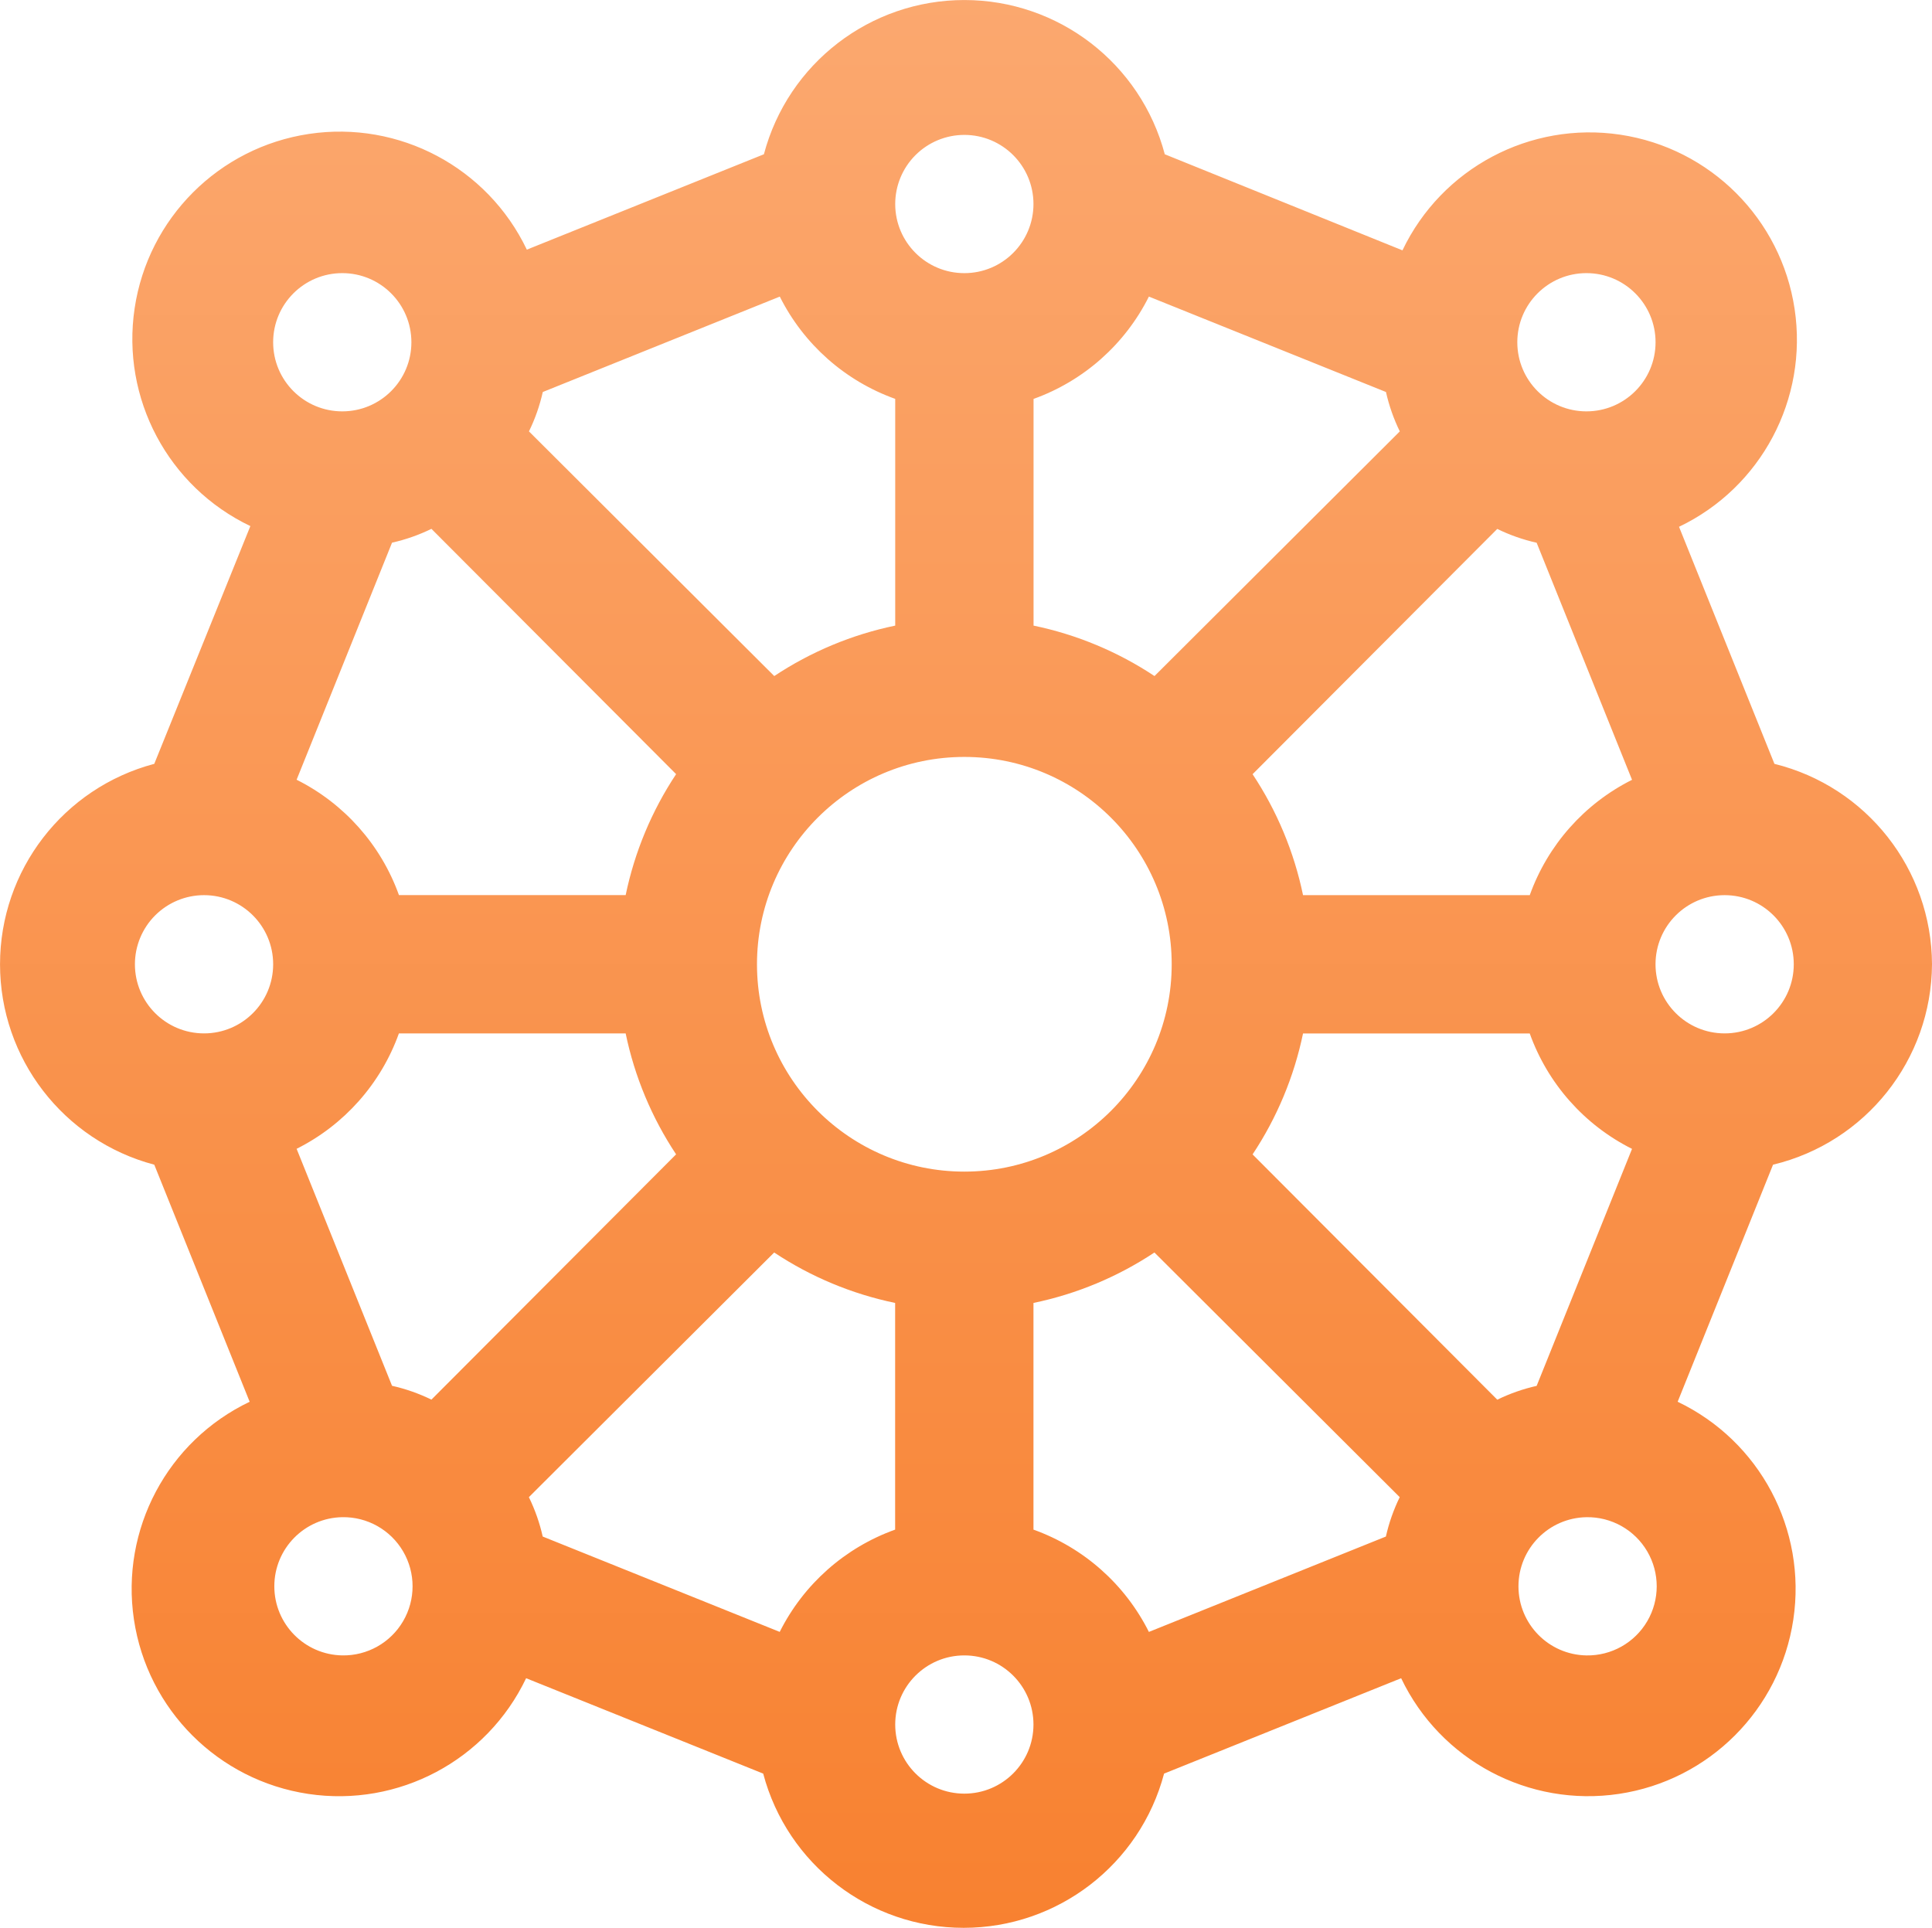
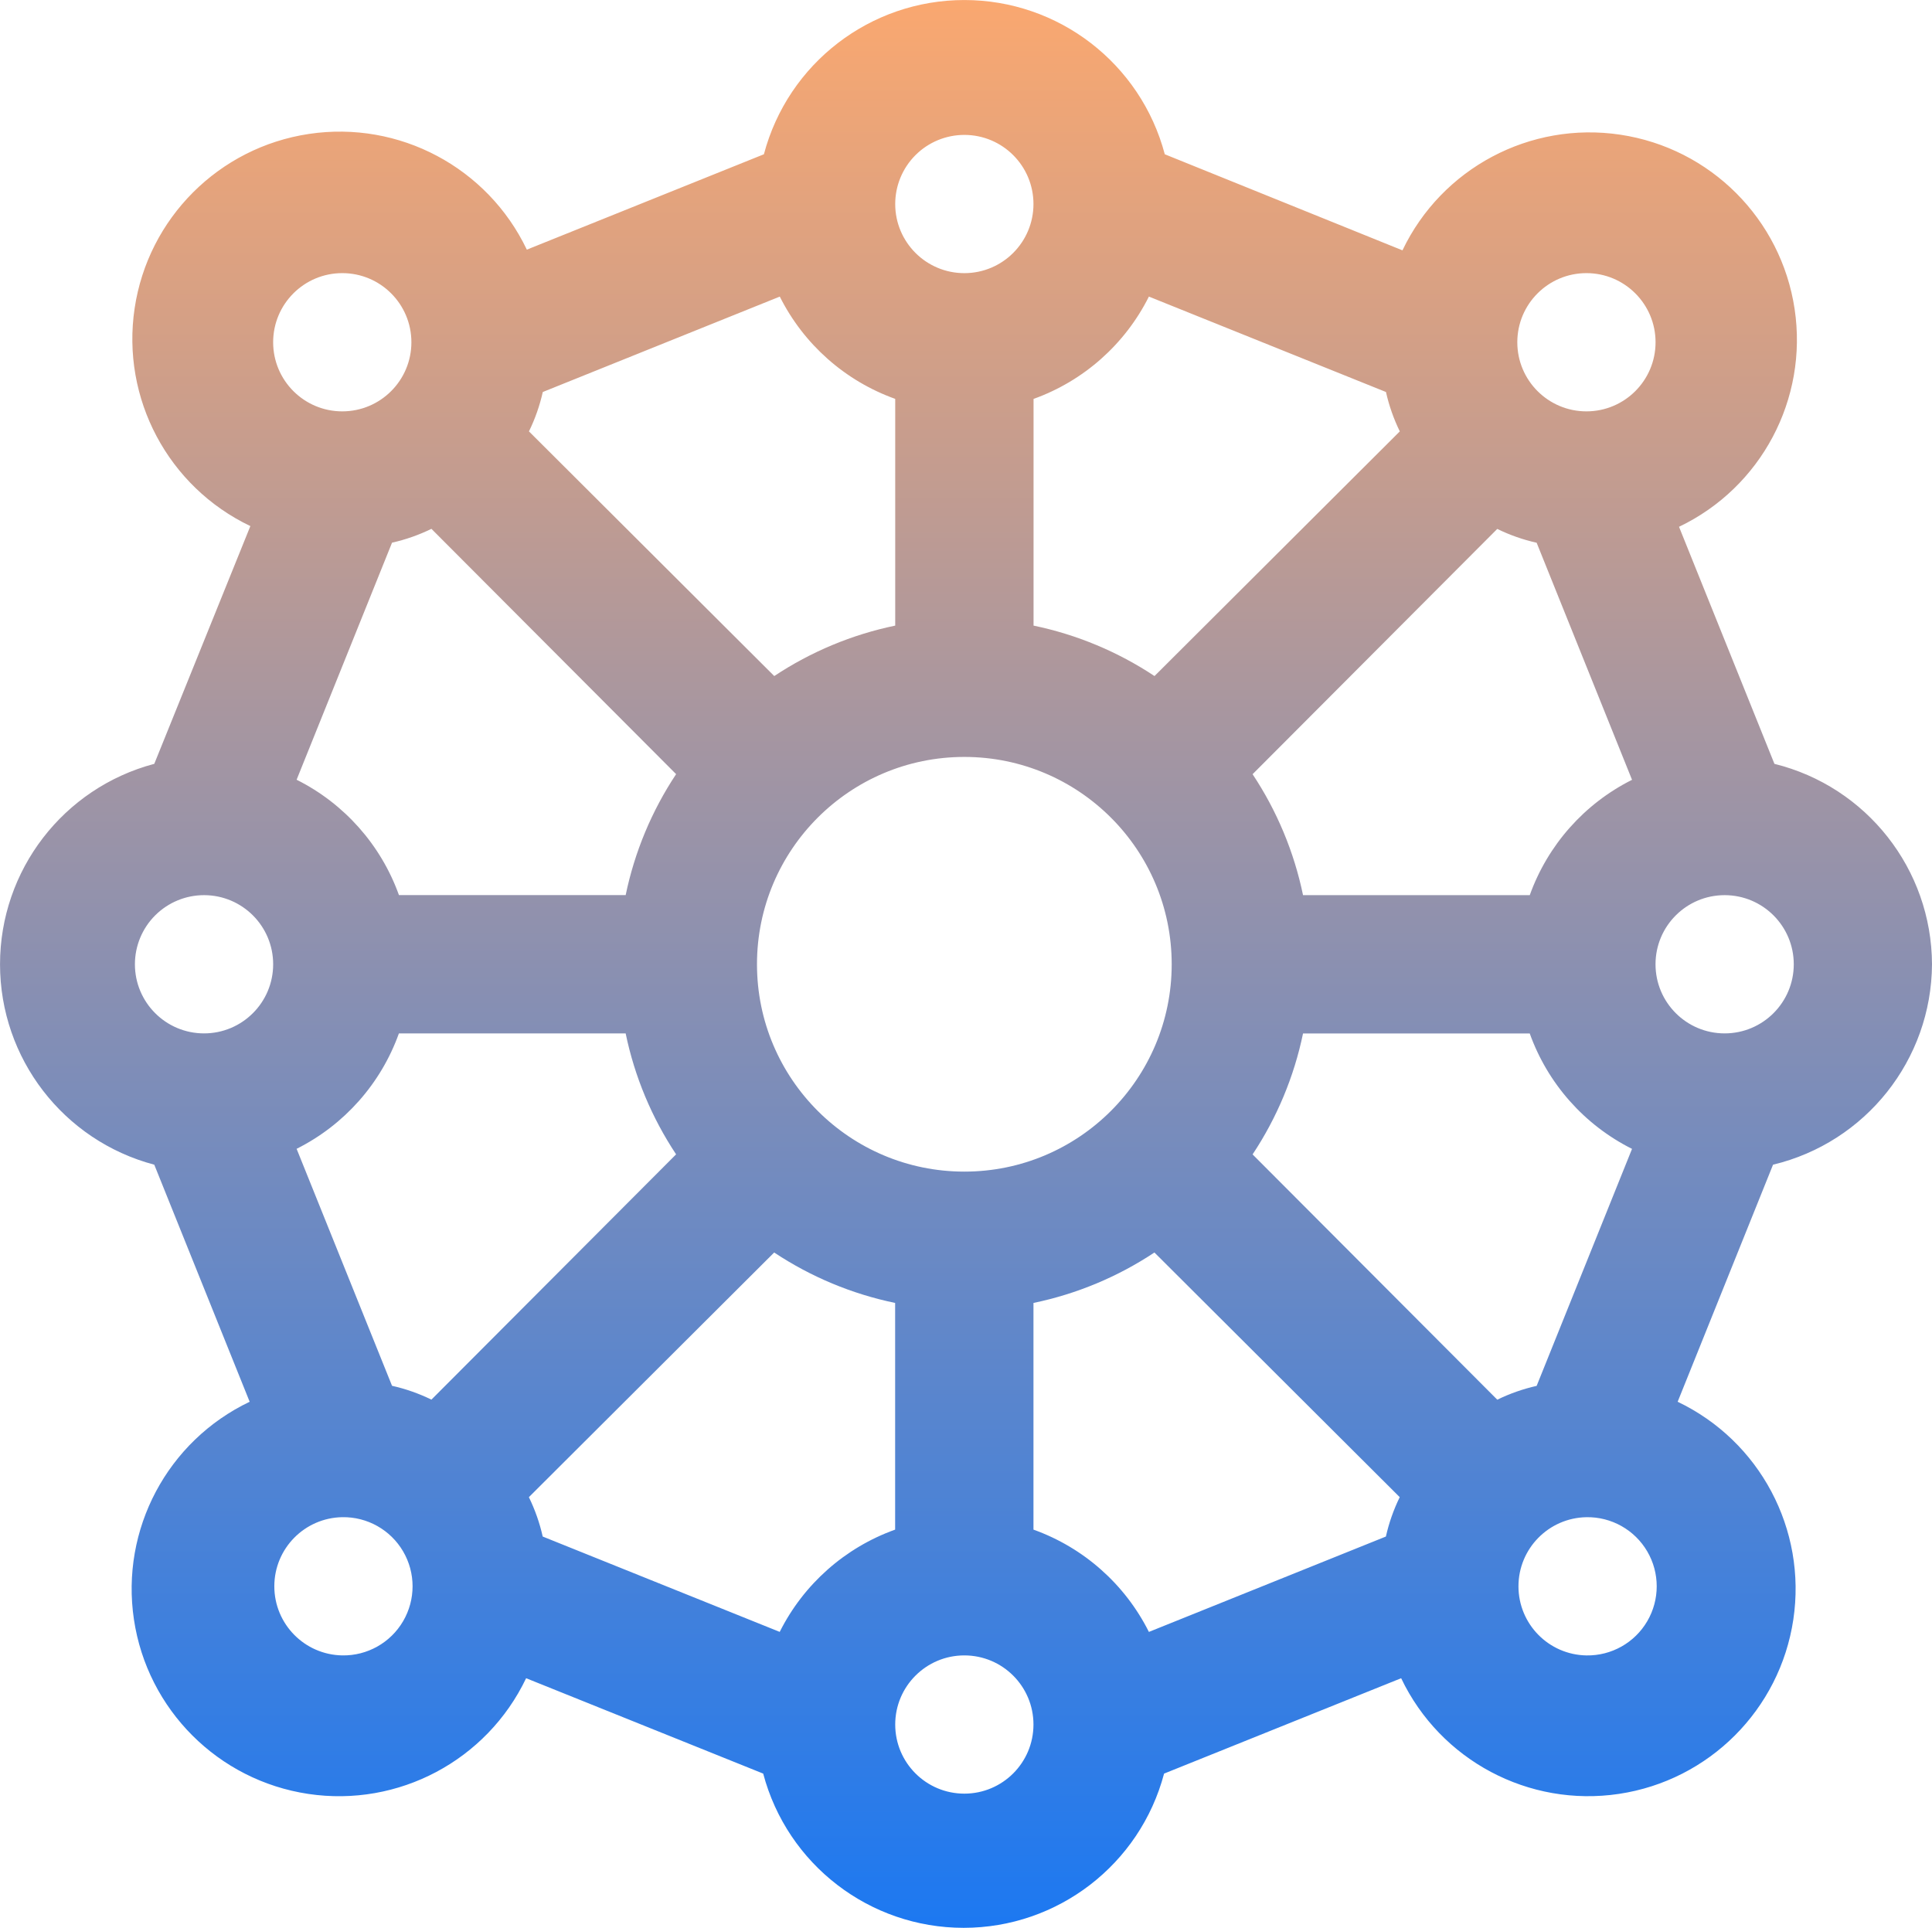
<svg xmlns="http://www.w3.org/2000/svg" width="96.089" height="95.889" viewBox="0 0 96.089 95.889">
  <defs>
    <linearGradient id="a" x1="0.5" x2="0.5" y2="1" gradientUnits="objectBoundingBox">
      <stop offset="0" stop-color="#fba86f" />
-       <stop offset="1" stop-color="#f88130" />
+       <stop offset="1" stop-color="#1b78f2" />
    </linearGradient>
  </defs>
  <path d="M98.137,50.01A10.313,10.313,0,0,0,90.3,40.041L85.555,28.25A10.313,10.313,0,1,0,71.8,14.5L59.979,9.721a10.313,10.313,0,0,0-19.938,0L28.25,14.465A10.313,10.313,0,1,0,14.5,28.215L9.721,40.041a10.313,10.313,0,0,0,0,19.938L14.465,71.77A10.313,10.313,0,1,0,28.215,85.521l11.791,4.744a10.313,10.313,0,0,0,19.938,0l11.791-4.744A10.313,10.313,0,1,0,85.487,71.77l4.744-11.791A10.313,10.313,0,0,0,98.137,50.01ZM40.831,83.218,29.04,78.474a8.9,8.9,0,0,0-.688-1.959l12.2-12.169a17.188,17.188,0,0,0,6.016,2.509V78.13a10.313,10.313,0,0,0-5.741,5.088ZM12.2,46.572h0A3.438,3.438,0,1,1,8.758,50.01,3.438,3.438,0,0,1,12.2,46.572ZM59.189,16.8,70.98,21.546a8.9,8.9,0,0,0,.688,1.959l-12.2,12.169a17.188,17.188,0,0,0-6.016-2.509V21.89A10.313,10.313,0,0,0,59.189,16.8ZM91.262,50.01a3.438,3.438,0,1,1-3.438-3.438h0A3.438,3.438,0,0,1,91.262,50.01ZM78.13,46.572H66.855a17.188,17.188,0,0,0-2.509-6.016l12.169-12.2a8.9,8.9,0,0,0,1.959.688l4.744,11.791a10.313,10.313,0,0,0-5.088,5.741ZM50.01,60.323A10.313,10.313,0,1,1,60.323,50.01,10.313,10.313,0,0,1,50.01,60.323ZM46.572,21.89V33.165a17.188,17.188,0,0,0-6.016,2.509l-12.2-12.169a8.9,8.9,0,0,0,.688-1.959L40.831,16.8a10.313,10.313,0,0,0,5.741,5.088ZM23.506,28.353l12.169,12.2a17.188,17.188,0,0,0-2.509,6.016H21.89A10.313,10.313,0,0,0,16.8,40.831L21.546,29.04a8.9,8.9,0,0,0,1.959-.688ZM21.89,53.448H33.165a17.188,17.188,0,0,0,2.509,6.016l-12.169,12.2a8.9,8.9,0,0,0-1.959-.688L16.8,59.189a10.313,10.313,0,0,0,5.088-5.741ZM53.448,78.13V66.855a17.188,17.188,0,0,0,6.016-2.509l12.2,12.169a8.9,8.9,0,0,0-.688,1.959L59.189,83.218a10.313,10.313,0,0,0-5.741-5.088Zm23.067-6.463-12.169-12.2a17.188,17.188,0,0,0,2.509-6.016H78.13a10.313,10.313,0,0,0,5.088,5.741L78.474,70.98a8.9,8.9,0,0,0-1.959.688Zm4.435-56.034a3.438,3.438,0,1,1-3.438,3.438A3.438,3.438,0,0,1,80.949,15.633ZM50.01,8.758A3.438,3.438,0,1,1,46.572,12.2,3.438,3.438,0,0,1,50.01,8.758ZM19.071,15.633a3.438,3.438,0,1,1-3.438,3.438A3.438,3.438,0,0,1,19.071,15.633Zm0,68.753a3.438,3.438,0,0,1,0-6.875h0a3.438,3.438,0,1,1,0,6.875ZM50.01,91.262a3.438,3.438,0,1,1,3.438-3.438A3.438,3.438,0,0,1,50.01,91.262Zm30.939-6.875a3.438,3.438,0,0,1,0-6.875h0a3.438,3.438,0,1,1,0,6.875Z" transform="translate(-2.048 -2.048)" fill="url(#a)" />
</svg>
